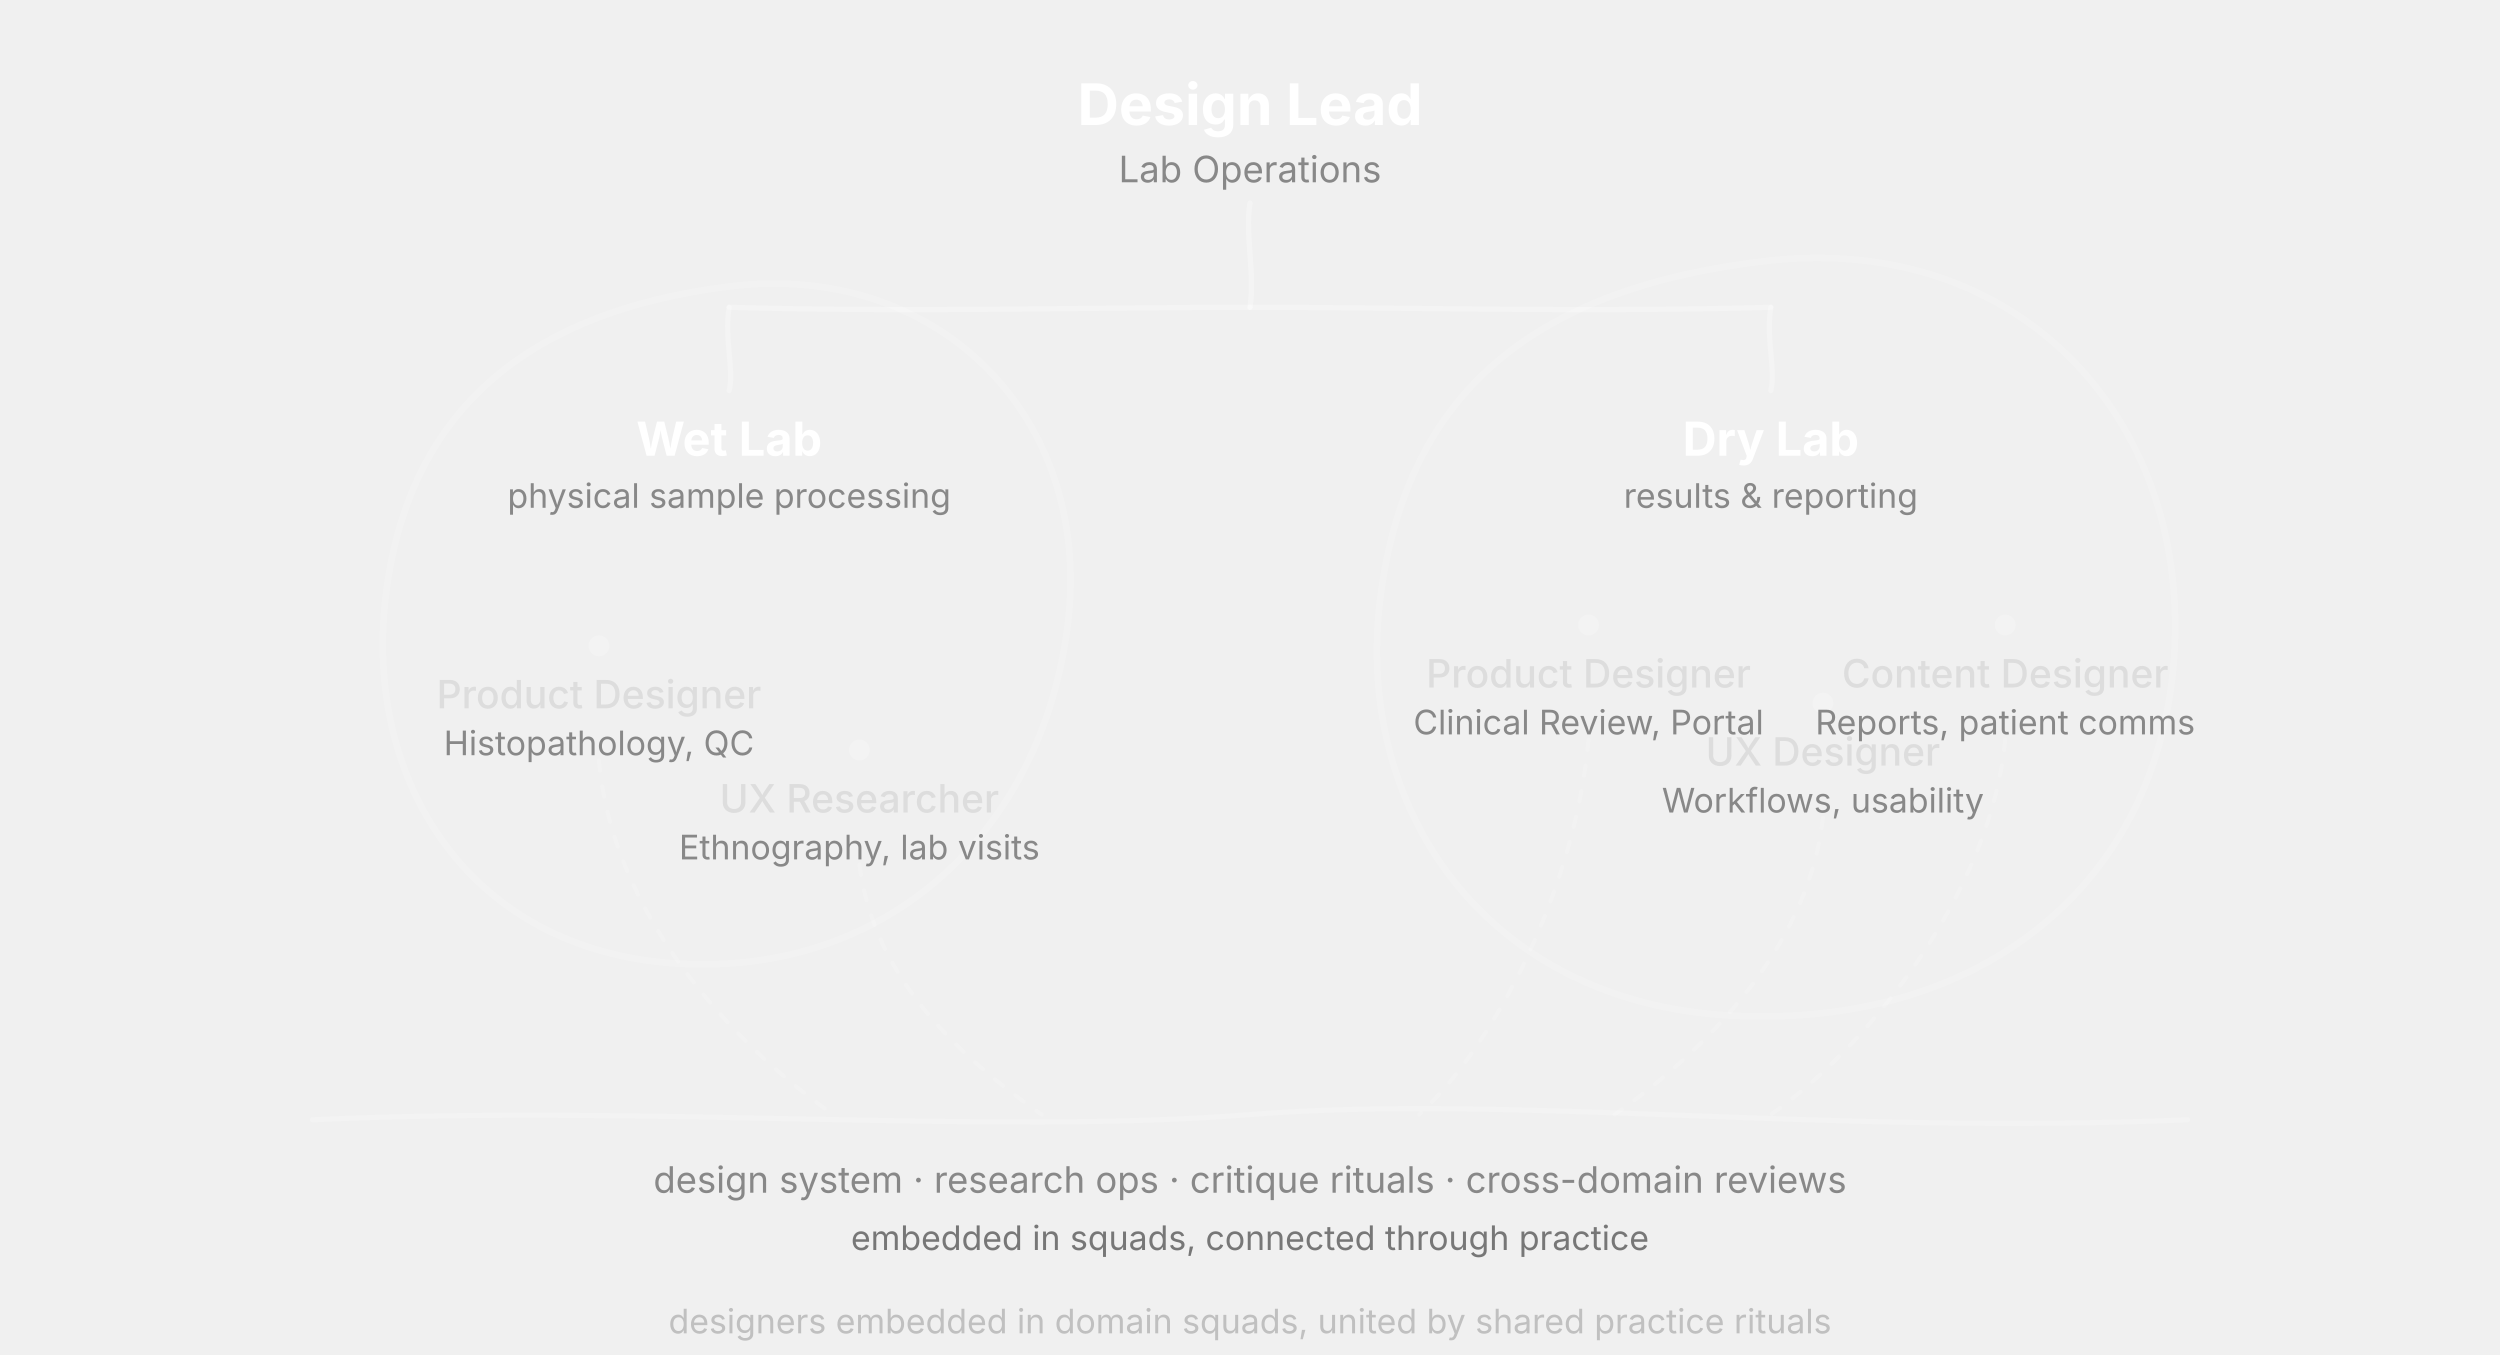
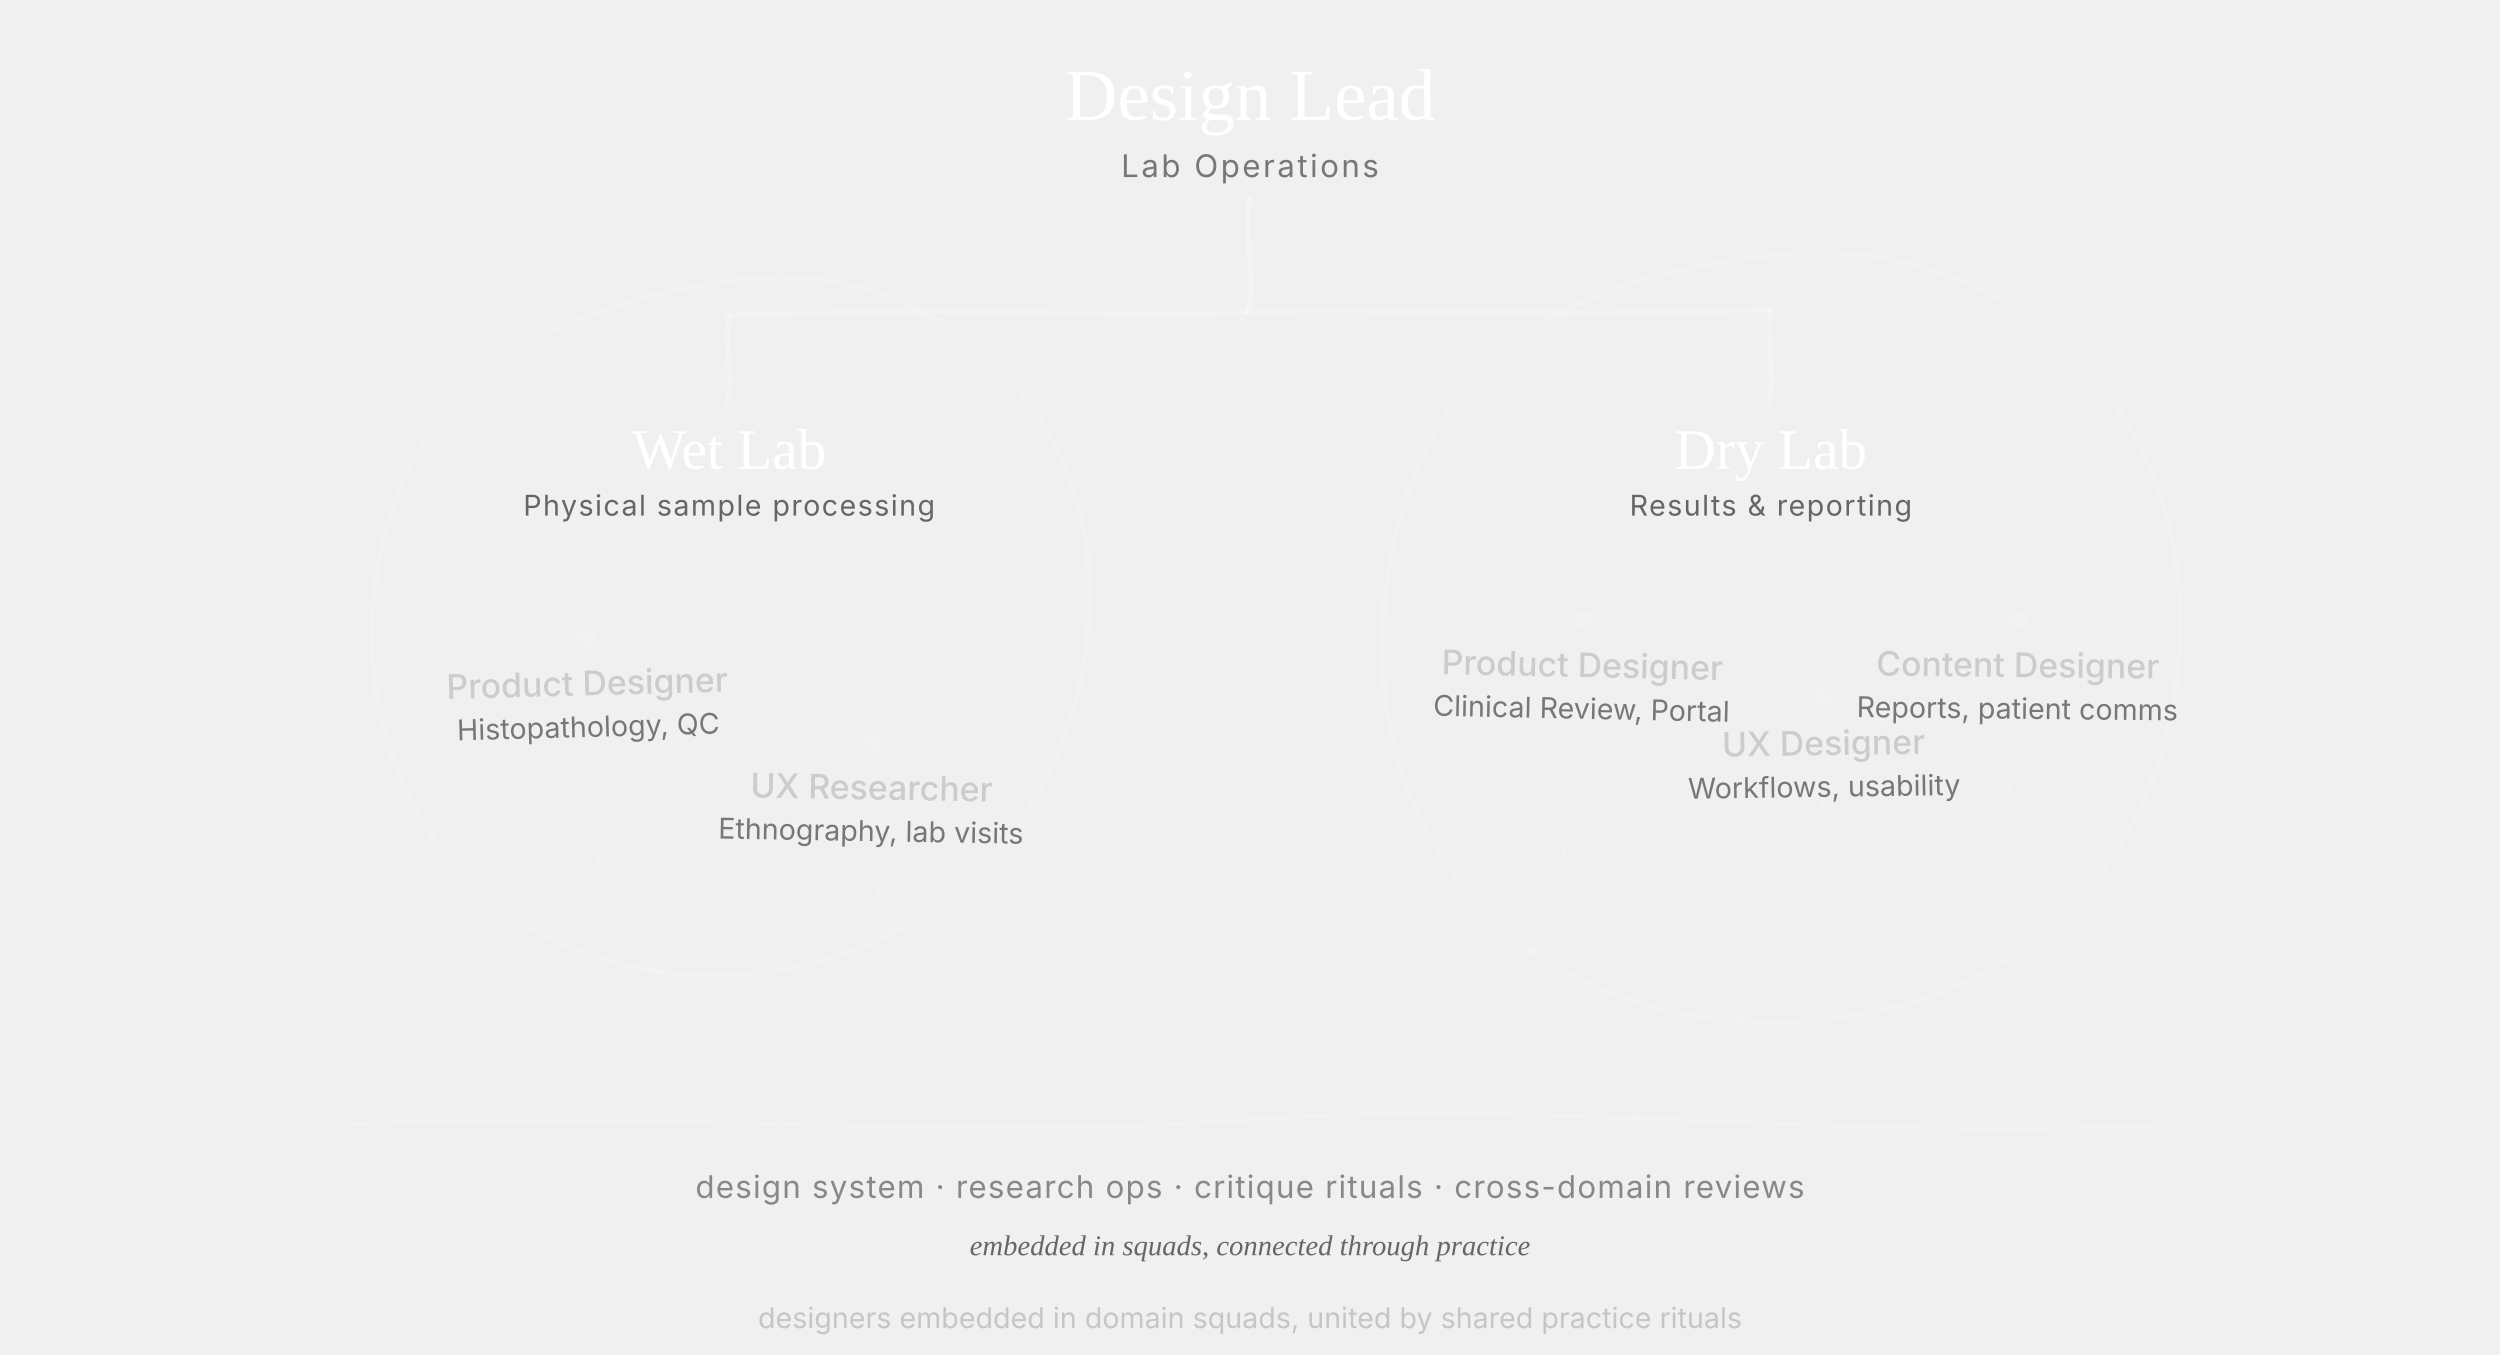
<svg xmlns="http://www.w3.org/2000/svg" viewBox="0 0 960 520" fill="none">
  <style>
-     text { font-family: 'Inter', system-ui, sans-serif; }
-     .lead-title { font-size: 22px; font-weight: 700; fill: #ffffff; text-anchor: middle; }
-     .lead-sub { font-size: 14px; fill: #888; text-anchor: middle; }
-     .domain-label { font-size: 18px; font-weight: 700; fill: #ffffff; text-anchor: middle; }
-     .domain-sub { font-size: 13px; fill: #888; text-anchor: middle; }
-     .role-name { font-size: 15px; font-weight: 500; fill: #ddd; text-anchor: middle; }
-     .role-focus { font-size: 13px; fill: #888; text-anchor: middle; }
-     .shared { font-size: 14px; fill: #888; text-anchor: middle; }
-     .shared-sub { font-size: 13px; fill: #777; text-anchor: middle; }
+     .serif { font-family: 'Instrument Serif', Georgia, 'Times New Roman', serif; }
+     .sans { font-family: 'Inter', system-ui, -apple-system, sans-serif; }
+     .title { font-size: 28px; font-weight: 400; fill: #ffffff; text-anchor: middle; }
+     .sub { font-size: 12px; font-weight: 400; fill: #777; text-anchor: middle; letter-spacing: 0.08em; text-transform: uppercase; }
+     .domain { font-size: 22px; font-weight: 400; fill: #ffffff; text-anchor: middle; }
+     .domain-sub { font-size: 11px; fill: #666; text-anchor: middle; letter-spacing: 0.05em; text-transform: uppercase; }
+     .role { font-size: 13px; font-weight: 500; fill: #ccc; text-anchor: middle; }
+     .focus { font-size: 11px; fill: #777; text-anchor: middle; }
+     .shared { font-size: 12px; fill: #888; text-anchor: middle; letter-spacing: 0.04em; }
+     .shared-sub { font-size: 11px; fill: #666; text-anchor: middle; font-style: italic; }
  </style>
-   <text x="480" y="48" class="lead-title">Design Lead</text>
-   <text x="480" y="70" class="lead-sub">Lab Operations</text>
-   <path d="M480,78 C478,90 482,105 480,118" fill="none" stroke="#ffffff" stroke-width="2" opacity="0.3" stroke-linecap="round" />
-   <path d="M480,118 C420,118 350,120 280,118" fill="none" stroke="#ffffff" stroke-width="2" opacity="0.25" stroke-linecap="round" />
-   <path d="M480,118 C540,118 610,120 680,118" fill="none" stroke="#ffffff" stroke-width="2" opacity="0.25" stroke-linecap="round" />
-   <path d="M280,110 C360,100 420,160 410,240 C400,320 340,375 260,370 C180,365 140,300 148,230 C156,160 200,120 280,110Z" fill="none" stroke="#ffffff" stroke-width="2.5" opacity="0.15" stroke-linecap="round" />
-   <path d="M280,118 C278,130 282,142 280,150" fill="none" stroke="#ffffff" stroke-width="2" opacity="0.25" stroke-linecap="round" />
-   <text x="280" y="175" class="domain-label">Wet Lab</text>
-   <text x="280" y="195" class="domain-sub">physical sample processing</text>
-   <circle cx="230" cy="248" r="4" fill="#ffffff" opacity="0.2" />
-   <text x="230" y="272" class="role-name">Product Designer</text>
-   <text x="230" y="290" class="role-focus">Histopathology, QC</text>
-   <circle cx="330" cy="288" r="4" fill="#ffffff" opacity="0.2" />
-   <text x="330" y="312" class="role-name">UX Researcher</text>
-   <text x="330" y="330" class="role-focus">Ethnography, lab visits</text>
-   <path d="M680,100 C775,90 840,160 835,250 C830,340 760,395 665,390 C570,385 520,310 530,230 C540,150 590,110 680,100Z" fill="none" stroke="#ffffff" stroke-width="2.5" opacity="0.15" stroke-linecap="round" />
-   <path d="M680,118 C678,130 682,142 680,150" fill="none" stroke="#ffffff" stroke-width="2" opacity="0.25" stroke-linecap="round" />
-   <text x="680" y="175" class="domain-label">Dry Lab</text>
-   <text x="680" y="195" class="domain-sub">results &amp; reporting</text>
-   <circle cx="610" cy="240" r="4" fill="#ffffff" opacity="0.2" />
-   <text x="610" y="264" class="role-name">Product Designer</text>
-   <text x="610" y="282" class="role-focus">Clinical Review, Portal</text>
-   <circle cx="700" cy="270" r="4" fill="#ffffff" opacity="0.2" />
-   <text x="700" y="294" class="role-name">UX Designer</text>
-   <text x="700" y="312" class="role-focus">Workflows, usability</text>
-   <circle cx="770" cy="240" r="4" fill="#ffffff" opacity="0.2" />
-   <text x="770" y="264" class="role-name">Content Designer</text>
-   <text x="770" y="282" class="role-focus">Reports, patient comms</text>
-   <path d="M120,430 C250,424 380,436 480,428 C580,420 700,436 840,430" fill="none" stroke="#ffffff" stroke-width="2" opacity="0.18" stroke-linecap="round" />
-   <path d="M230,292 C235,350 280,400 320,428" fill="none" stroke="#ffffff" stroke-width="1.5" opacity="0.15" stroke-linecap="round" stroke-dasharray="4 6" />
-   <path d="M330,332 C335,370 360,400 400,428" fill="none" stroke="#ffffff" stroke-width="1.5" opacity="0.15" stroke-linecap="round" stroke-dasharray="4 6" />
-   <path d="M610,284 C605,340 575,400 545,428" fill="none" stroke="#ffffff" stroke-width="1.5" opacity="0.15" stroke-linecap="round" stroke-dasharray="4 6" />
-   <path d="M700,314 C695,360 660,400 620,428" fill="none" stroke="#ffffff" stroke-width="1.5" opacity="0.15" stroke-linecap="round" stroke-dasharray="4 6" />
-   <path d="M770,284 C765,340 720,400 680,428" fill="none" stroke="#ffffff" stroke-width="1.5" opacity="0.15" stroke-linecap="round" stroke-dasharray="4 6" />
-   <text x="480" y="458" class="shared">design system · research ops · critique rituals · cross-domain reviews</text>
-   <text x="480" y="480" class="shared-sub">embedded in squads, connected through practice</text>
-   <text x="480" y="512" class="shared-sub" opacity="0.4">designers embedded in domain squads, united by shared practice rituals</text>
+   <circle cx="120" cy="80" r="1.5" fill="#ffffff" opacity="0.04" />
+   <circle cx="340" cy="460" r="1.5" fill="#ffffff" opacity="0.04" />
+   <circle cx="780" cy="90" r="1.5" fill="#ffffff" opacity="0.04" />
+   <circle cx="620" cy="450" r="1.5" fill="#ffffff" opacity="0.04" />
+   <circle cx="150" cy="380" r="1.5" fill="#ffffff" opacity="0.04" />
+   <circle cx="860" cy="320" r="1.5" fill="#ffffff" opacity="0.04" />
+   <text x="480" y="46" class="serif title">Design Lead</text>
+   <text x="480" y="68" class="sans sub">Lab Operations</text>
+   <path d="M480,76 C477,92 483,108 479,120" fill="none" stroke="#ffffff" stroke-width="2" opacity="0.25" stroke-linecap="round" />
+   <path d="M479,120 C440,122 380,118 280,121" fill="none" stroke="#ffffff" stroke-width="1.8" opacity="0.2" stroke-linecap="round" />
+   <path d="M479,120 C520,118 600,122 680,119" fill="none" stroke="#ffffff" stroke-width="1.8" opacity="0.2" stroke-linecap="round" />
+   <path d="M280,108 C355,96 425,155 418,240 C411,325 345,380 262,374 C179,368 135,298 144,225 C153,152 205,118 280,108Z" fill="none" stroke="#ffffff" stroke-width="2" opacity="0.12" stroke-linecap="round" />
+   <path d="M280,121 C278,134 282,146 279,155" fill="none" stroke="#ffffff" stroke-width="1.8" opacity="0.2" stroke-linecap="round" />
+   <text x="280" y="180" class="serif domain">Wet Lab</text>
+   <text x="280" y="198" class="sans domain-sub">Physical sample processing</text>
+   <g transform="translate(225, 245) rotate(-1.5)">
+     <circle cx="0" cy="0" r="3.5" fill="#ffffff" opacity="0.15" />
+     <text x="0" y="22" class="sans role">Product Designer</text>
+     <text x="0" y="38" class="sans focus">Histopathology, QC</text>
+   </g>
+   <g transform="translate(335, 285) rotate(1)">
+     <circle cx="0" cy="0" r="3.5" fill="#ffffff" opacity="0.15" />
+     <text x="0" y="22" class="sans role">UX Researcher</text>
+     <text x="0" y="38" class="sans focus">Ethnography, lab visits</text>
+   </g>
+   <path d="M680,98 C770,88 842,155 837,248 C832,341 762,398 668,392 C574,386 522,312 532,228 C542,144 592,108 680,98Z" fill="none" stroke="#ffffff" stroke-width="2" opacity="0.12" stroke-linecap="round" />
+   <path d="M680,119 C678,132 682,144 679,155" fill="none" stroke="#ffffff" stroke-width="1.8" opacity="0.2" stroke-linecap="round" />
+   <text x="680" y="180" class="serif domain">Dry Lab</text>
+   <text x="680" y="198" class="sans domain-sub">Results &amp; reporting</text>
+   <g transform="translate(608, 238) rotate(1.2)">
+     <circle cx="0" cy="0" r="3.5" fill="#ffffff" opacity="0.15" />
+     <text x="0" y="22" class="sans role">Product Designer</text>
+     <text x="0" y="38" class="sans focus">Clinical Review, Portal</text>
+   </g>
+   <g transform="translate(700, 268) rotate(-0.8)">
+     <circle cx="0" cy="0" r="3.5" fill="#ffffff" opacity="0.15" />
+     <text x="0" y="22" class="sans role">UX Designer</text>
+     <text x="0" y="38" class="sans focus">Workflows, usability</text>
+   </g>
+   <g transform="translate(775, 238) rotate(0.6)">
+     <circle cx="0" cy="0" r="3.5" fill="#ffffff" opacity="0.15" />
+     <text x="0" y="22" class="sans role">Content Designer</text>
+     <text x="0" y="38" class="sans focus">Reports, patient comms</text>
+   </g>
+   <path d="M225,305 C230,360 270,400 315,430" fill="none" stroke="#ffffff" stroke-width="1.2" opacity="0.12" stroke-linecap="round" stroke-dasharray="3 5" />
+   <path d="M335,325 C338,368 358,400 398,430" fill="none" stroke="#ffffff" stroke-width="1.2" opacity="0.12" stroke-linecap="round" stroke-dasharray="3 5" />
+   <path d="M608,278 C605,338 578,400 548,430" fill="none" stroke="#ffffff" stroke-width="1.2" opacity="0.12" stroke-linecap="round" stroke-dasharray="3 5" />
+   <path d="M700,308 C698,358 668,400 628,430" fill="none" stroke="#ffffff" stroke-width="1.2" opacity="0.12" stroke-linecap="round" stroke-dasharray="3 5" />
+   <path d="M775,278 C772,338 728,400 688,430" fill="none" stroke="#ffffff" stroke-width="1.2" opacity="0.12" stroke-linecap="round" stroke-dasharray="3 5" />
+   <path d="M130,432 C240,426 370,438 480,430 C590,422 710,438 830,432" fill="none" stroke="#ffffff" stroke-width="1.8" opacity="0.15" stroke-linecap="round" />
+   <text x="480" y="460" class="sans shared">design system  ·  research ops  ·  critique rituals  ·  cross-domain reviews</text>
+   <text x="480" y="482" class="serif shared-sub">embedded in squads, connected through practice</text>
+   <text x="480" y="510" class="sans focus" opacity="0.35">designers embedded in domain squads, united by shared practice rituals</text>
</svg>
